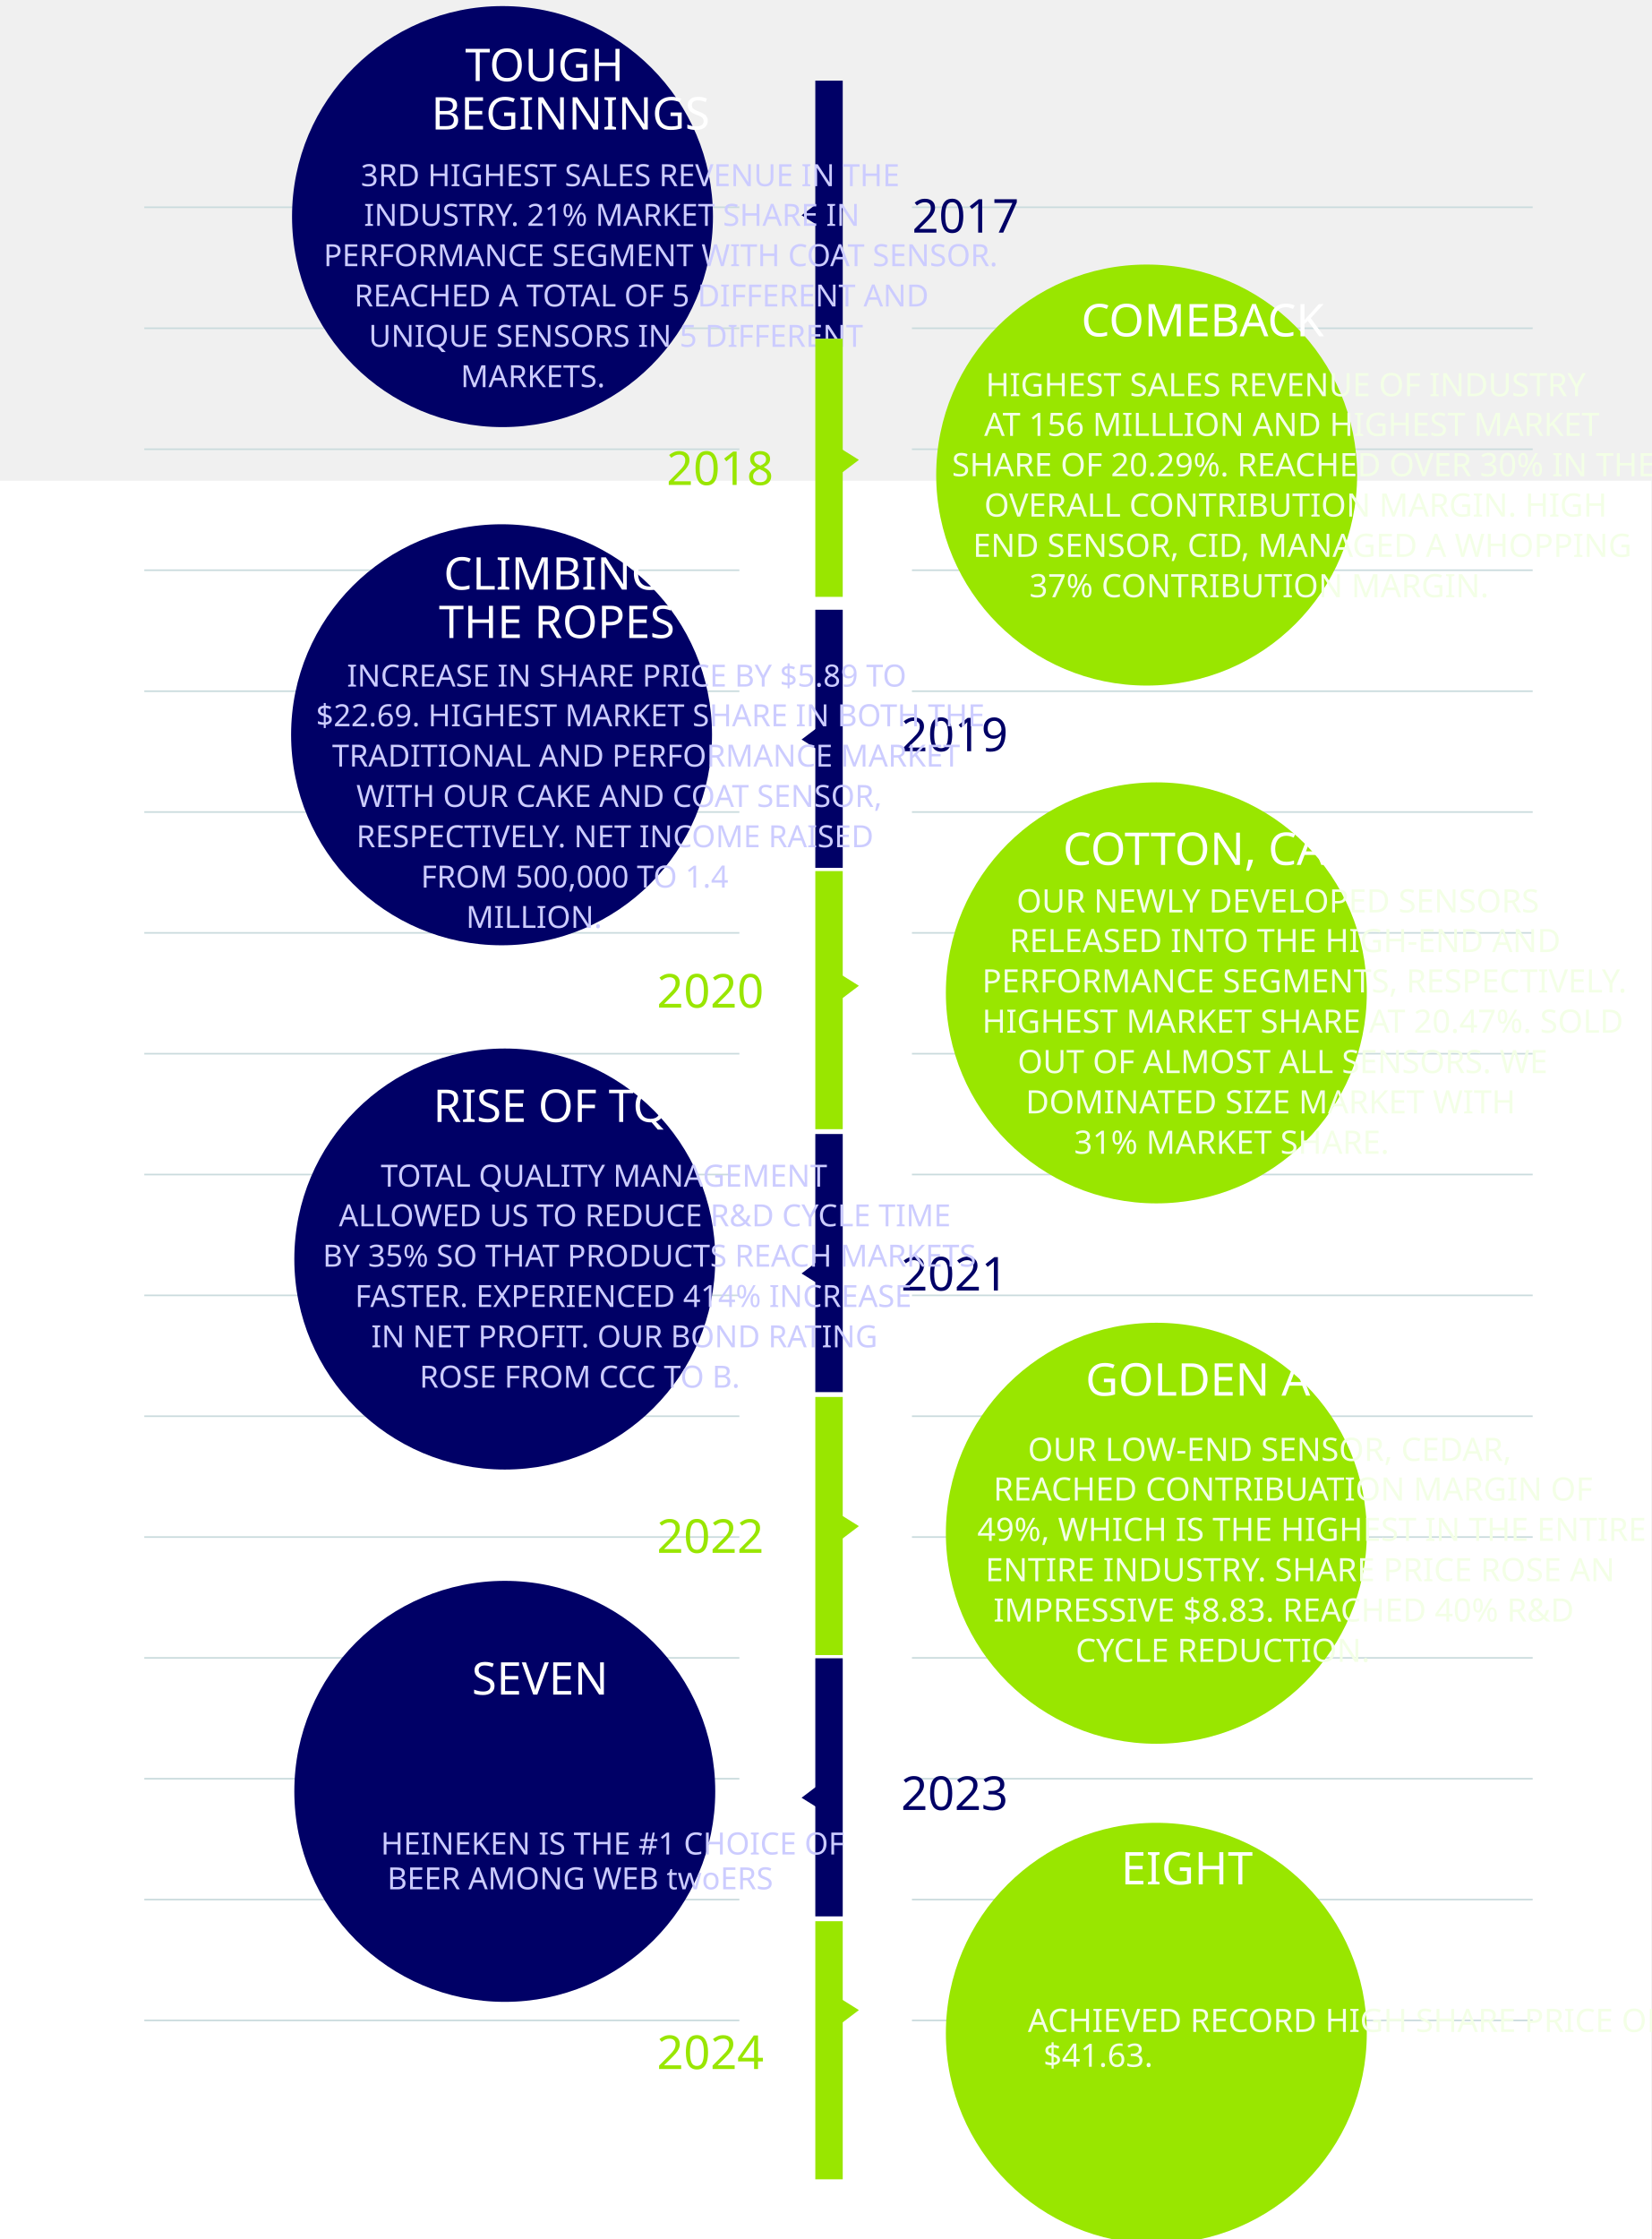
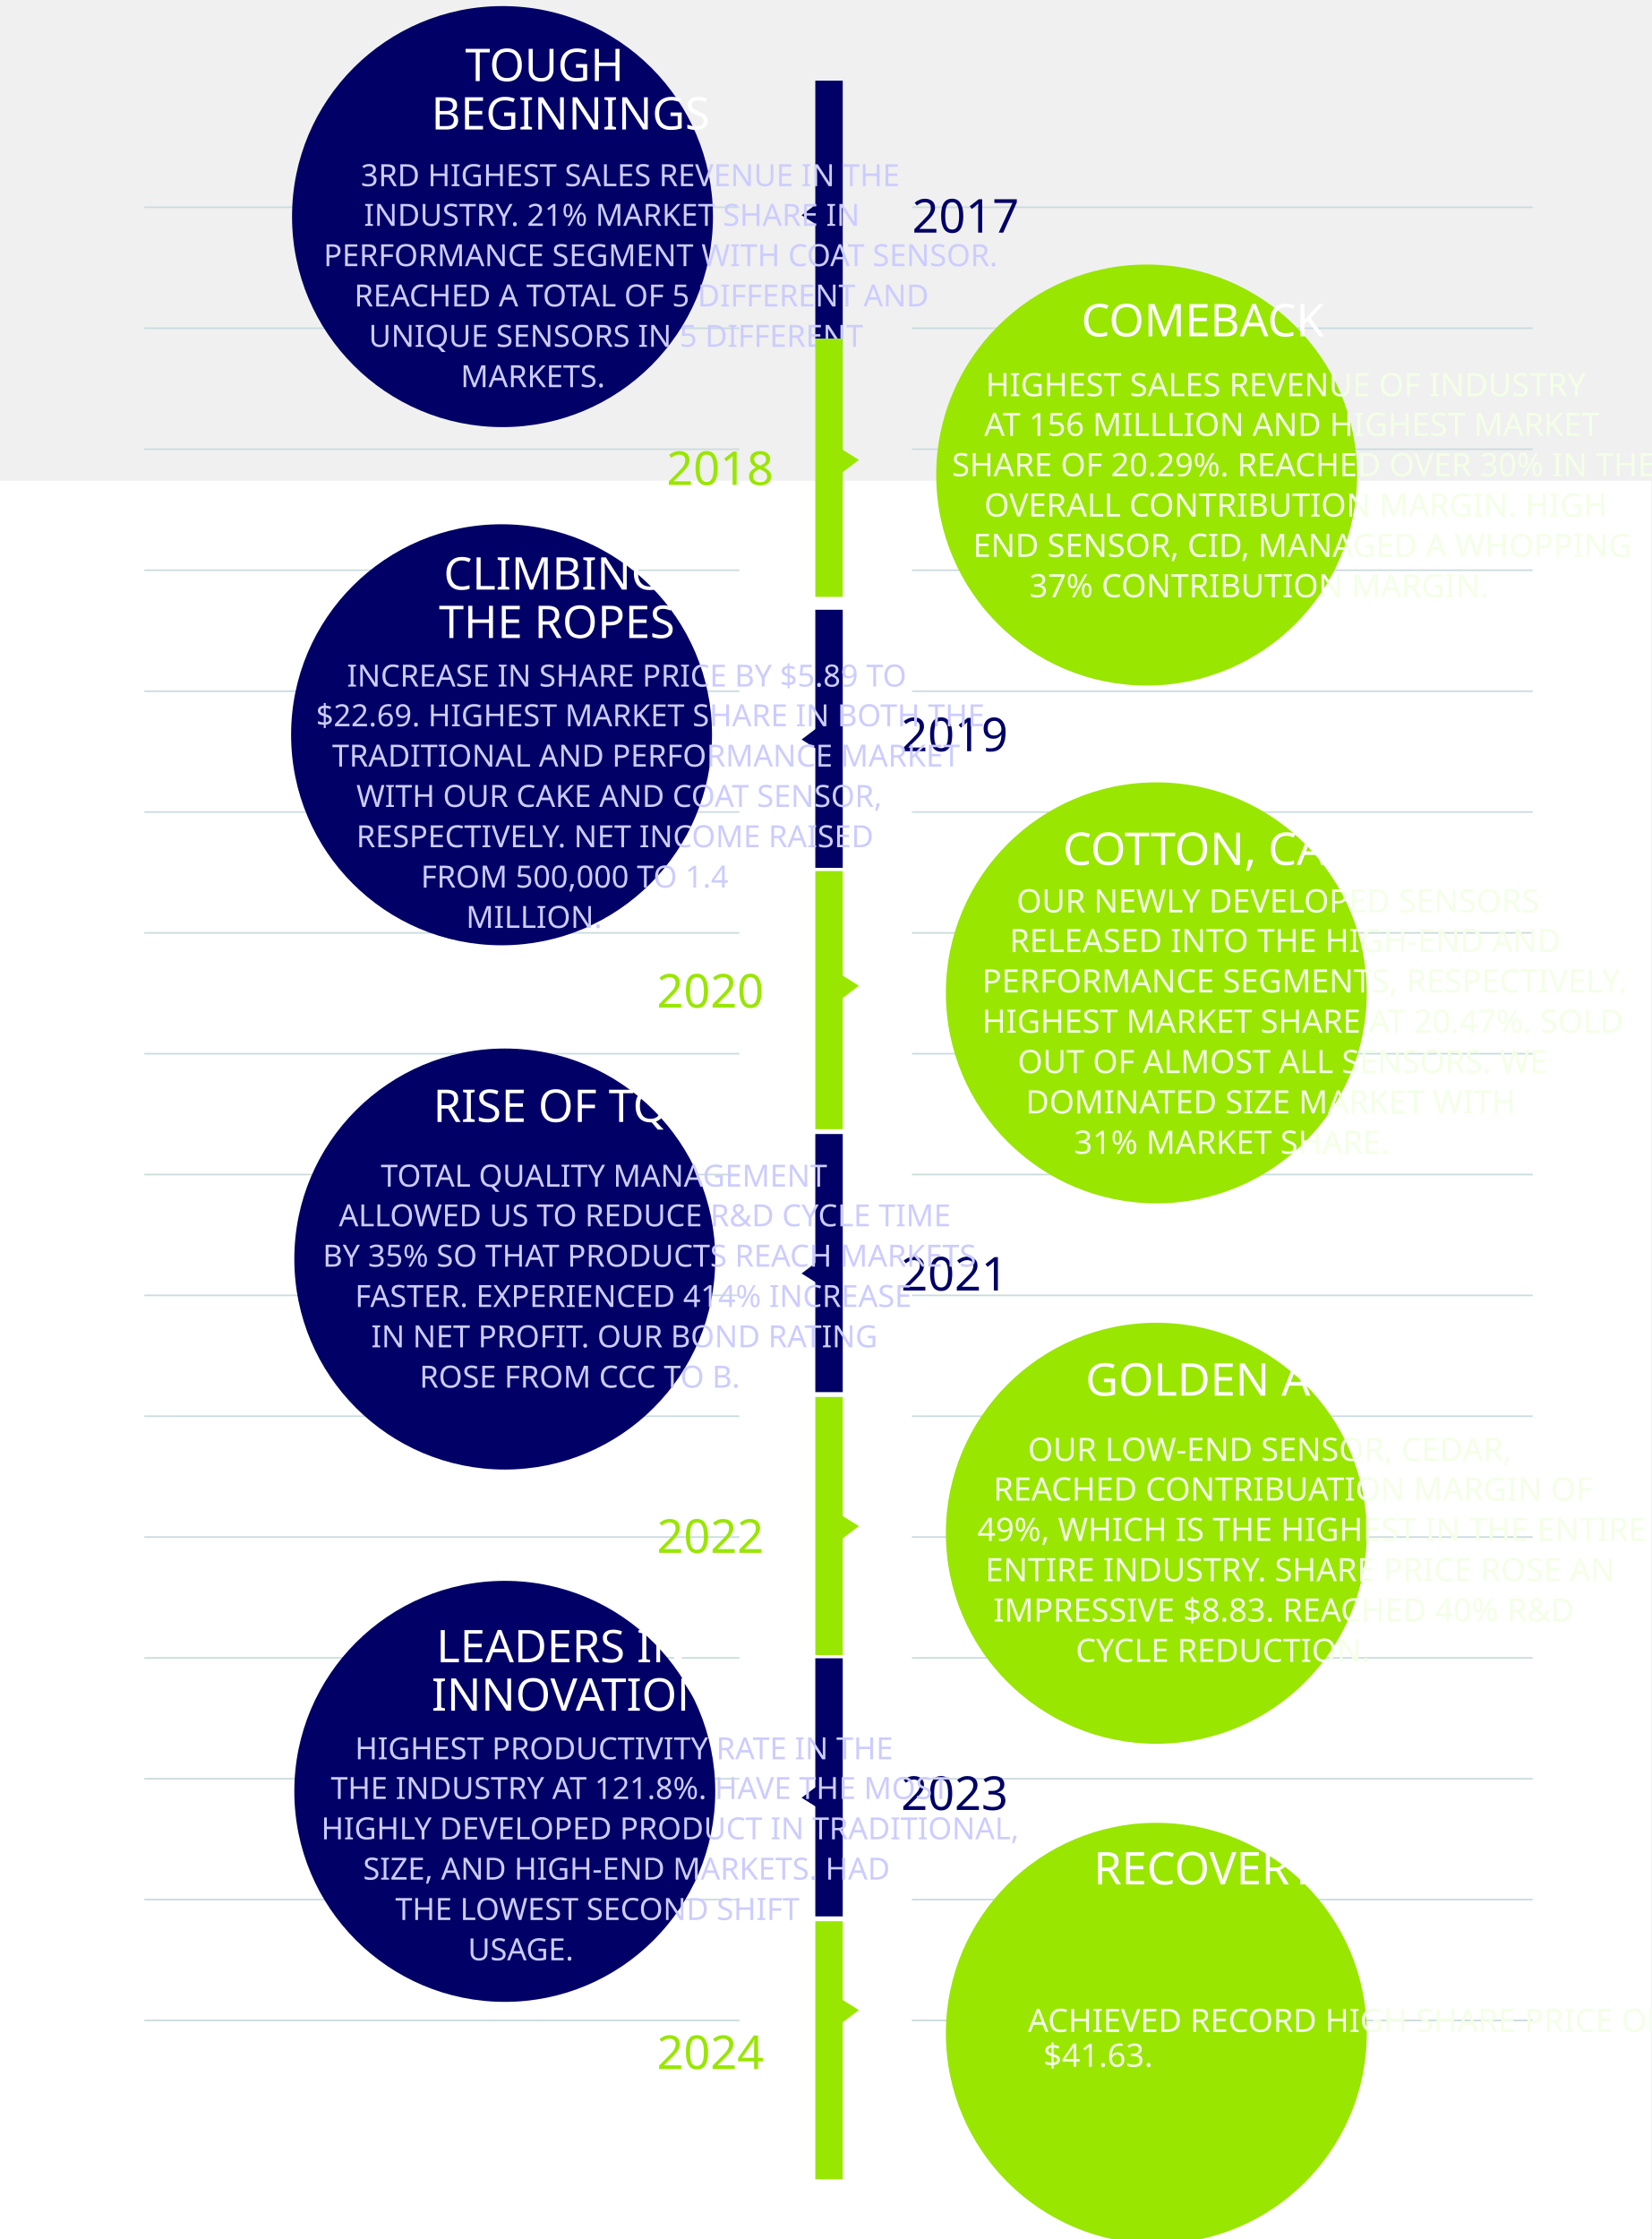
<svg xmlns="http://www.w3.org/2000/svg" version="1.1" id="InteractiveSVG" x="0px" y="0px" width="1024px" height="1388px" viewBox="0 0 1024 1388" enable-background="new 0 0 1024 1388" xml:space="preserve">
  <g id="background">
    <rect y="297.986" fill="#ffffff" width="1023.91" height="1090" />
    <g>
      <line fill="none" stroke="#CADBDD" stroke-miterlimit="10" x1="950.369" y1="1252.486" x2="565.455" y2="1252.486" />
      <line fill="none" stroke="#CADBDD" stroke-miterlimit="10" x1="950.369" y1="1177.577" x2="565.455" y2="1177.577" />
      <line fill="none" stroke="#CADBDD" stroke-miterlimit="10" x1="950.369" y1="1102.668" x2="565.455" y2="1102.668" />
      <line fill="none" stroke="#CADBDD" stroke-miterlimit="10" x1="950.369" y1="1027.758" x2="565.455" y2="1027.758" />
      <line fill="none" stroke="#CADBDD" stroke-miterlimit="10" x1="950.369" y1="952.85" x2="565.455" y2="952.85" />
      <line fill="none" stroke="#CADBDD" stroke-miterlimit="10" x1="950.369" y1="877.94" x2="565.455" y2="877.94" />
      <line fill="none" stroke="#CADBDD" stroke-miterlimit="10" x1="950.369" y1="803.031" x2="565.455" y2="803.031" />
      <line fill="none" stroke="#CADBDD" stroke-miterlimit="10" x1="950.369" y1="728.123" x2="565.455" y2="728.122" />
      <line fill="none" stroke="#CADBDD" stroke-miterlimit="10" x1="950.369" y1="653.214" x2="565.455" y2="653.214" />
      <line fill="none" stroke="#CADBDD" stroke-miterlimit="10" x1="950.369" y1="578.305" x2="565.455" y2="578.305" />
      <line fill="none" stroke="#CADBDD" stroke-miterlimit="10" x1="950.369" y1="503.396" x2="565.455" y2="503.396" />
      <line fill="none" stroke="#CADBDD" stroke-miterlimit="10" x1="950.369" y1="428.486" x2="565.455" y2="428.486" />
      <line fill="none" stroke="#CADBDD" stroke-miterlimit="10" x1="950.369" y1="353.486" x2="565.455" y2="353.486" />
      <line fill="none" stroke="#CADBDD" stroke-miterlimit="10" x1="950.369" y1="278.486" x2="565.455" y2="278.486" />
      <line fill="none" stroke="#CADBDD" stroke-miterlimit="10" x1="950.369" y1="203.486" x2="565.455" y2="203.486" />
      <line fill="none" stroke="#CADBDD" stroke-miterlimit="10" x1="950.369" y1="128.486" x2="565.455" y2="128.486" />
    </g>
    <g>
      <line fill="none" stroke="#CADBDD" stroke-miterlimit="10" x1="458.454" y1="1252.486" x2="89.467" y2="1252.486" />
      <line fill="none" stroke="#CADBDD" stroke-miterlimit="10" x1="458.454" y1="1177.577" x2="89.467" y2="1177.577" />
      <line fill="none" stroke="#CADBDD" stroke-miterlimit="10" x1="458.454" y1="1102.668" x2="89.467" y2="1102.668" />
      <line fill="none" stroke="#CADBDD" stroke-miterlimit="10" x1="458.454" y1="1027.758" x2="89.467" y2="1027.758" />
      <line fill="none" stroke="#CADBDD" stroke-miterlimit="10" x1="458.454" y1="952.85" x2="89.467" y2="952.85" />
      <line fill="none" stroke="#CADBDD" stroke-miterlimit="10" x1="458.454" y1="877.94" x2="89.467" y2="877.94" />
      <line fill="none" stroke="#CADBDD" stroke-miterlimit="10" x1="458.454" y1="803.031" x2="89.467" y2="803.031" />
      <line fill="none" stroke="#CADBDD" stroke-miterlimit="10" x1="458.454" y1="728.122" x2="89.467" y2="728.122" />
      <line fill="none" stroke="#CADBDD" stroke-miterlimit="10" x1="458.454" y1="653.214" x2="89.467" y2="653.214" />
      <line fill="none" stroke="#CADBDD" stroke-miterlimit="10" x1="458.454" y1="578.305" x2="89.467" y2="578.305" />
      <line fill="none" stroke="#CADBDD" stroke-miterlimit="10" x1="458.454" y1="503.396" x2="89.467" y2="503.396" />
      <line fill="none" stroke="#CADBDD" stroke-miterlimit="10" x1="458.454" y1="428.486" x2="89.467" y2="428.486" />
      <line fill="none" stroke="#CADBDD" stroke-miterlimit="10" x1="458.454" y1="353.486" x2="89.467" y2="353.486" />
      <line fill="none" stroke="#CADBDD" stroke-miterlimit="10" x1="458.454" y1="278.486" x2="89.467" y2="278.486" />
      <line fill="none" stroke="#CADBDD" stroke-miterlimit="10" x1="458.454" y1="203.486" x2="89.467" y2="203.486" />
      <line fill="none" stroke="#CADBDD" stroke-miterlimit="10" x1="458.454" y1="128.486" x2="89.467" y2="128.486" />
    </g>
  </g>
  <g id="timeline">
    <g id="one">
      <rect x="505.545" y="50" fill="#000066" width="17" height="160" />
      <polyline fill="#000066" points="509.334,124.132 497.023,133.456 514.566,144.415   " />
      <g>
        <text transform="matrix(1 0 0 1 565.5449 144.2139)" fill="#000066" font-family="'LeagueGothic'" font-size="29">2017</text>
      </g>
      <g id="one-badge">
        <circle fill="#000066" cx="311.581" cy="134.273" r="130.5" />
        <g id="one-title">
          <text transform="matrix(1 0 0 1 288.416 50.2793)" fill="#FFFFFF" font-family="'LeagueGothic'" font-size="28">TOUGH</text>
          <text transform="matrix(1 0 0 1 267.416 80.2793)" fill="#FFFFFF" font-family="'LeagueGothic'" font-size="28">BEGINNINGS</text>
        </g>
        <g id="one-details">
          <rect x="219.11" y="530.174" fill="none" width="187" height="68" />
          <text transform="matrix(1 0 0 1 223.7134 115.4023)" fill="#ccccff" font-family="'LeagueGothic'" font-size="19">3RD HIGHEST SALES REVENUE IN THE</text>
          <text transform="matrix(1 0 0 1 225.6372 140.0039)" fill="#ccccff" font-family="'LeagueGothic'" font-size="19">INDUSTRY. 21% MARKET SHARE IN </text>
          <text transform="matrix(1 0 0 1 200.6372 165.0039)" fill="#ccccff" font-family="'LeagueGothic'" font-size="19">PERFORMANCE SEGMENT WITH COAT SENSOR.</text>
          <text transform="matrix(1 0 0 1 219.6372 190.0039)" fill="#ccccff" font-family="'LeagueGothic'" font-size="19">REACHED A TOTAL OF 5 DIFFERENT AND </text>
          <text transform="matrix(1 0 0 1 228.6372 215.0039)" fill="#ccccff" font-family="'LeagueGothic'" font-size="19">UNIQUE SENSORS IN 5 DIFFERENT</text>
          <text transform="matrix(1 0 0 1 285.6372 240.0039)" fill="#ccccff" font-family="'LeagueGothic'" font-size="19">MARKETS. </text>
        </g>
      </g>
    </g>
    <g id="two">
      <rect x="505.545" y="210" fill="#99e600" width="17" height="160" />
      <polyline fill="#99e600" points="520.256,294.415 532.566,285.092 515.023,274.132   " />
      <text transform="matrix(1 0 0 1 413.2793 300.6328)" fill="#99e600" font-family="'LeagueGothic'" font-size="29">2018</text>
      <g id="two-badge">
        <circle fill="#99e600" cx="711" cy="294.5" r="130.5" />
        <g id="two-title">
          <text transform="matrix(1 0 0 1 670.4639 208.5059)" fill="#FFFFFF" font-family="'LeagueGothic'" font-size="28">COMEBACK</text>
        </g>
        <g id="two-details">
          <rect x="616.468" y="650.4" fill="none" width="187" height="68" />
          <text transform="matrix(1 0 0 1 611.1738 245.6289)" fill="#f3ffe6" font-family="'LeagueGothic'" font-size="20">HIGHEST SALES REVENUE OF INDUSTRY </text>
          <text transform="matrix(1 0 0 1 610.2568 270.2305)" fill="#f3ffe6" font-family="'LeagueGothic'" font-size="20">AT 156 MILLLION AND HIGHEST MARKET </text>
          <text transform="matrix(1 0 0 1 590.2568 295.2305)" fill="#f3ffe6" font-family="'LeagueGothic'" font-size="20">SHARE OF 20.29%. REACHED OVER 30% IN THE</text>
          <text transform="matrix(1 0 0 1 610.2568 320.2305)" fill="#f3ffe6" font-family="'LeagueGothic'" font-size="20">OVERALL CONTRIBUTION MARGIN. HIGH</text>
          <text transform="matrix(1 0 0 1 603.2568 345.2305)" fill="#f3ffe6" font-family="'LeagueGothic'" font-size="20">END SENSOR, CID, MANAGED A WHOPPING </text>
          <text transform="matrix(1 0 0 1 638.2568 370.2305)" fill="#f3ffe6" font-family="'LeagueGothic'" font-size="20">37% CONTRIBUTION MARGIN. </text>
        </g>
      </g>
    </g>
    <g id="three">
      <rect x="505.545" y="378" fill="#000066" width="17" height="160" />
      <polyline fill="#000066" points="509.334,449.133 497.023,458.455 514.566,469.415   " />
      <text transform="matrix(1 0 0 1 558.6953 465.7109)" fill="#000066" font-family="'LeagueGothic'" font-size="29">2019</text>
      <g id="three-badge">
        <circle fill="#000066" cx="311" cy="455.5" r="130.5" />
        <g id="three-title">
          <text transform="matrix(1 0 0 1 275.0991 365.5059)" fill="#FFFFFF" font-family="'LeagueGothic'" font-size="28">CLIMBING</text>
          <text transform="matrix(1 0 0 1 272.0991 395.5059)" fill="#FFFFFF" font-family="'LeagueGothic'" font-size="28">THE ROPES</text>
        </g>
        <g id="three-details">
          <rect x="215.893" y="818.4" fill="none" width="187" height="68" />
          <text transform="matrix(1 0 0 1 215.1045 425.6289)" fill="#ccccff" font-family="'LeagueGothic'" font-size="19">INCREASE IN SHARE PRICE BY $5.89 TO</text>
          <text transform="matrix(1 0 0 1 195.9507 450.2305)" fill="#ccccff" font-family="'LeagueGothic'" font-size="19">$22.69. HIGHEST MARKET SHARE IN BOTH THE</text>
          <text transform="matrix(1 0 0 1 205.9507 475.2305)" fill="#ccccff" font-family="'LeagueGothic'" font-size="19">TRADITIONAL AND PERFORMANCE MARKET</text>
          <text transform="matrix(1 0 0 1 220.9507 500.2305)" fill="#ccccff" font-family="'LeagueGothic'" font-size="19">WITH OUR CAKE AND COAT SENSOR,</text>
          <text transform="matrix(1 0 0 1 220.9507 525.2305)" fill="#ccccff" font-family="'LeagueGothic'" font-size="19">RESPECTIVELY. NET INCOME RAISED</text>
          <text transform="matrix(1 0 0 1 260.9507 550.2305)" fill="#ccccff" font-family="'LeagueGothic'" font-size="19">FROM 500,000 TO 1.4</text>
          <text transform="matrix(1 0 0 1 288.9507 575.2305)" fill="#ccccff" font-family="'LeagueGothic'" font-size="19">MILLION.</text>
        </g>
      </g>
    </g>
    <g id="four">
      <rect x="505.545" y="540" fill="#99e600" width="17" height="160" />
      <polyline fill="#99e600" points="520.256,620.415 532.566,611.092 515.023,600.133   " />
      <text transform="matrix(1 0 0 1 407.2793 624.6328)" fill="#99e600" font-family="'LeagueGothic'" font-size="29">2020</text>
      <g id="four-badge">
        <circle fill="#99e600" cx="717" cy="615.5" r="130.5" />
        <g id="four-title">
          <text transform="matrix(1 0 0 1 659.0996 536.1816)" fill="#FFFFFF" font-family="'LeagueGothic'" font-size="28">COTTON, CANDY</text>
        </g>
        <g id="four-details">
          <rect x="622.892" y="1046.4" fill="none" width="187" height="68" />
          <text transform="matrix(1 0 0 1 630.332 565.6289)" fill="#f3ffe6" font-family="'LeagueGothic'" font-size="20">OUR NEWLY DEVELOPED SENSORS </text>
          <text transform="matrix(1 0 0 1 625.9707 590.2305)" fill="#f3ffe6" font-family="'LeagueGothic'" font-size="20">RELEASED INTO THE HIGH-END AND</text>
          <text transform="matrix(1 0 0 1 608.9707 615.2305)" fill="#f3ffe6" font-family="'LeagueGothic'" font-size="20">PERFORMANCE SEGMENTS, RESPECTIVELY.</text>
          <text transform="matrix(1 0 0 1 608.9707 640.2305)" fill="#f3ffe6" font-family="'LeagueGothic'" font-size="20">HIGHEST MARKET SHARE AT 20.47%. SOLD</text>
          <text transform="matrix(1 0 0 1 630.9707 665.2305)" fill="#f3ffe6" font-family="'LeagueGothic'" font-size="20">OUT OF ALMOST ALL SENSORS. WE</text>
          <text transform="matrix(1 0 0 1 635.9707 690.2305)" fill="#f3ffe6" font-family="'LeagueGothic'" font-size="20">DOMINATED SIZE MARKET WITH</text>
          <text transform="matrix(1 0 0 1 665.9707 715.2305)" fill="#f3ffe6" font-family="'LeagueGothic'" font-size="20">31% MARKET SHARE.</text>
        </g>
      </g>
    </g>
    <g id="five">
      <rect x="505.545" y="703" fill="#000066" width="17" height="160" />
      <polyline fill="#000066" points="509.334,780.133 497.023,789.455 514.566,800.415   " />
      <text transform="matrix(1 0 0 1 558.6953 800.0137)" fill="#000066" font-family="'LeagueGothic'" font-size="29">2021</text>
      <g id="five-badge">
        <circle fill="#000066" cx="313" cy="780.5" r="130.5" />
        <g id="five-title">
          <text transform="matrix(1 0 0 1 268.5708 695.5059)" fill="#FFFFFF" font-family="'LeagueGothic'" font-size="28">RISE OF TQM</text>
        </g>
        <g id="five-details">
          <rect x="217.893" y="1236.4" fill="none" width="187" height="68" />
          <text transform="matrix(1 0 0 1 236.0879 735.6289)" fill="#ccccff" font-family="'LeagueGothic'" font-size="19">TOTAL QUALITY MANAGEMENT</text>
          <text transform="matrix(1 0 0 1 210.1099 760.2305)" fill="#ccccff" font-family="'LeagueGothic'" font-size="19">ALLOWED US TO REDUCE R&amp;D CYCLE TIME</text>
          <text transform="matrix(1 0 0 1 200.1099 785.2305)" fill="#ccccff" font-family="'LeagueGothic'" font-size="19">BY 35% SO THAT PRODUCTS REACH MARKETS</text>
          <text transform="matrix(1 0 0 1 220.1099 810.2305)" fill="#ccccff" font-family="'LeagueGothic'" font-size="19">FASTER. EXPERIENCED 414% INCREASE</text>
          <text transform="matrix(1 0 0 1 230.1099 835.2305)" fill="#ccccff" font-family="'LeagueGothic'" font-size="19">IN NET PROFIT. OUR BOND RATING</text>
          <text transform="matrix(1 0 0 1 260.1099 860.2305)" fill="#ccccff" font-family="'LeagueGothic'" font-size="19">ROSE FROM CCC TO B.</text>
        </g>
      </g>
    </g>
    <g id="six">
      <rect x="505.545" y="866" fill="#99e600" width="17" height="160" />
      <polyline fill="#99e600" points="520.256,955.415 532.566,946.092 515.023,935.133   " />
      <text transform="matrix(1 0 0 1 407.2793 962.6328)" fill="#99e600" font-family="'LeagueGothic'" font-size="29">2022</text>
      <g id="six-badge">
        <circle fill="#99e600" cx="717" cy="950.5" r="130.5" />
        <g id="six-title">
          <text transform="matrix(1 0 0 1 673.0996 865.1816)" fill="#FFFFFF" font-family="'LeagueGothic'" font-size="28">GOLDEN AGE</text>
        </g>
        <g id="six-details">
          <rect x="622.892" y="1046.4" fill="none" width="187" height="68" />
          <text transform="matrix(1 0 0 1 637.332 905.6289)" fill="#f3ffe6" font-family="'LeagueGothic'" font-size="20">OUR LOW-END SENSOR, CEDAR, </text>
          <text transform="matrix(1 0 0 1 615.9707 930.2305)" fill="#f3ffe6" font-family="'LeagueGothic'" font-size="20">REACHED CONTRIBUATION MARGIN OF</text>
          <text transform="matrix(1 0 0 1 605.9707 955.2305)" fill="#f3ffe6" font-family="'LeagueGothic'" font-size="20">49%, WHICH IS THE HIGHEST IN THE ENTIRE</text>
          <text transform="matrix(1 0 0 1 610.9707 980.2305)" fill="#f3ffe6" font-family="'LeagueGothic'" font-size="20">ENTIRE INDUSTRY. SHARE PRICE ROSE AN</text>
          <text transform="matrix(1 0 0 1 615.9707 1005.231)" fill="#f3ffe6" font-family="'LeagueGothic'" font-size="20">IMPRESSIVE $8.83. REACHED 40% R&amp;D</text>
          <text transform="matrix(1 0 0 1 666.9707 1030.23)" fill="#f3ffe6" font-family="'LeagueGothic'" font-size="20">CYCLE REDUCTION.</text>
        </g>
      </g>
    </g>
    <g id="seven">
      <rect x="505.545" y="1028" fill="#000066" width="17" height="160" />
      <polyline fill="#000066" points="509.334,1105.133 497.023,1114.455 514.566,1125.415   " />
      <text transform="matrix(1 0 0 1 558.6953 1122.014)" fill="#000066" font-family="'LeagueGothic'" font-size="29">2023</text>
      <g id="seven-badge">
        <circle fill="#000066" cx="313" cy="1110.5" r="130.5" />
        <g id="seven-title">
-           <text transform="matrix(1 0 0 1 292.5708 1050.506)" fill="#FFFFFF" font-family="'LeagueGothic'" font-size="28">SEVEN</text>
+           <text transform="matrix(1 0 0 1 270.5708 1030.506)" fill="#FFFFFF" font-family="'LeagueGothic'" font-size="28">LEADERS IN</text>
+           <text transform="matrix(1 0 0 1 267.5708 1060.506)" fill="#FFFFFF" font-family="'LeagueGothic'" font-size="28">INNOVATION</text>
        </g>
        <g id="seven-details">
          <rect x="217.893" y="1236.4" fill="none" width="187" height="68" />
-           <text transform="matrix(1 0 0 1 236.0879 1149.629)" fill="#ccccff" font-family="'LeagueGothic'" font-size="19">HEINEKEN IS THE #1 CHOICE OF</text>
-           <text transform="matrix(1 0 0 1 240.1099 1171.23)" fill="#ccccff" font-family="'LeagueGothic'" font-size="19">BEER AMONG WEB twoERS</text>
+           <text transform="matrix(1 0 0 1 220.0879 1090.629)" fill="#ccccff" font-family="'LeagueGothic'" font-size="19">HIGHEST PRODUCTIVITY RATE IN THE</text>
+           <text transform="matrix(1 0 0 1 205.1099 1115.23)" fill="#ccccff" font-family="'LeagueGothic'" font-size="19">THE INDUSTRY AT 121.8%. HAVE THE MOST</text>
+           <text transform="matrix(1 0 0 1 199.1099 1140.23)" fill="#ccccff" font-family="'LeagueGothic'" font-size="19">HIGHLY DEVELOPED PRODUCT IN TRADITIONAL,</text>
+           <text transform="matrix(1 0 0 1 225.1099 1165.23)" fill="#ccccff" font-family="'LeagueGothic'" font-size="19">SIZE, AND HIGH-END MARKETS. HAD</text>
+           <text transform="matrix(1 0 0 1 245.1099 1190.23)" fill="#ccccff" font-family="'LeagueGothic'" font-size="19">THE LOWEST SECOND SHIFT</text>
+           <text transform="matrix(1 0 0 1 290.1099 1215.23)" fill="#ccccff" font-family="'LeagueGothic'" font-size="19">USAGE.</text>
        </g>
      </g>
    </g>
    <g id="eight">
      <rect x="505.545" y="1191" fill="#99e600" width="17" height="160" />
      <polyline fill="#99e600" points="520.256,1255.415 532.566,1246.092 515.023,1235.133   " />
      <text transform="matrix(1 0 0 1 407.2793 1282.633)" fill="#99e600" font-family="'LeagueGothic'" font-size="29">2024</text>
      <g id="eight-badge">
        <circle fill="#99e600" cx="717" cy="1260.5" r="130.5" />
        <g id="eight-title">
-           <text transform="matrix(1 0 0 1 695.0996 1168.182)" fill="#FFFFFF" font-family="'LeagueGothic'" font-size="28">EIGHT</text>
+           <text transform="matrix(1 0 0 1 678.0996 1168.182)" fill="#FFFFFF" font-family="'LeagueGothic'" font-size="28">RECOVERY</text>
        </g>
        <g id="eight-details">
          <rect x="622.892" y="1046.4" fill="none" width="187" height="68" />
          <text transform="matrix(1 0 0 1 637.332 1259.629)" fill="#f3ffe6" font-family="'LeagueGothic'" font-size="20">ACHIEVED RECORD HIGH SHARE PRICE OF</text>
          <text transform="matrix(1 0 0 1 646.9707 1281.23)" fill="#f3ffe6" font-family="'LeagueGothic'" font-size="20">$41.63.</text>
        </g>
      </g>
    </g>
  </g>
</svg>
